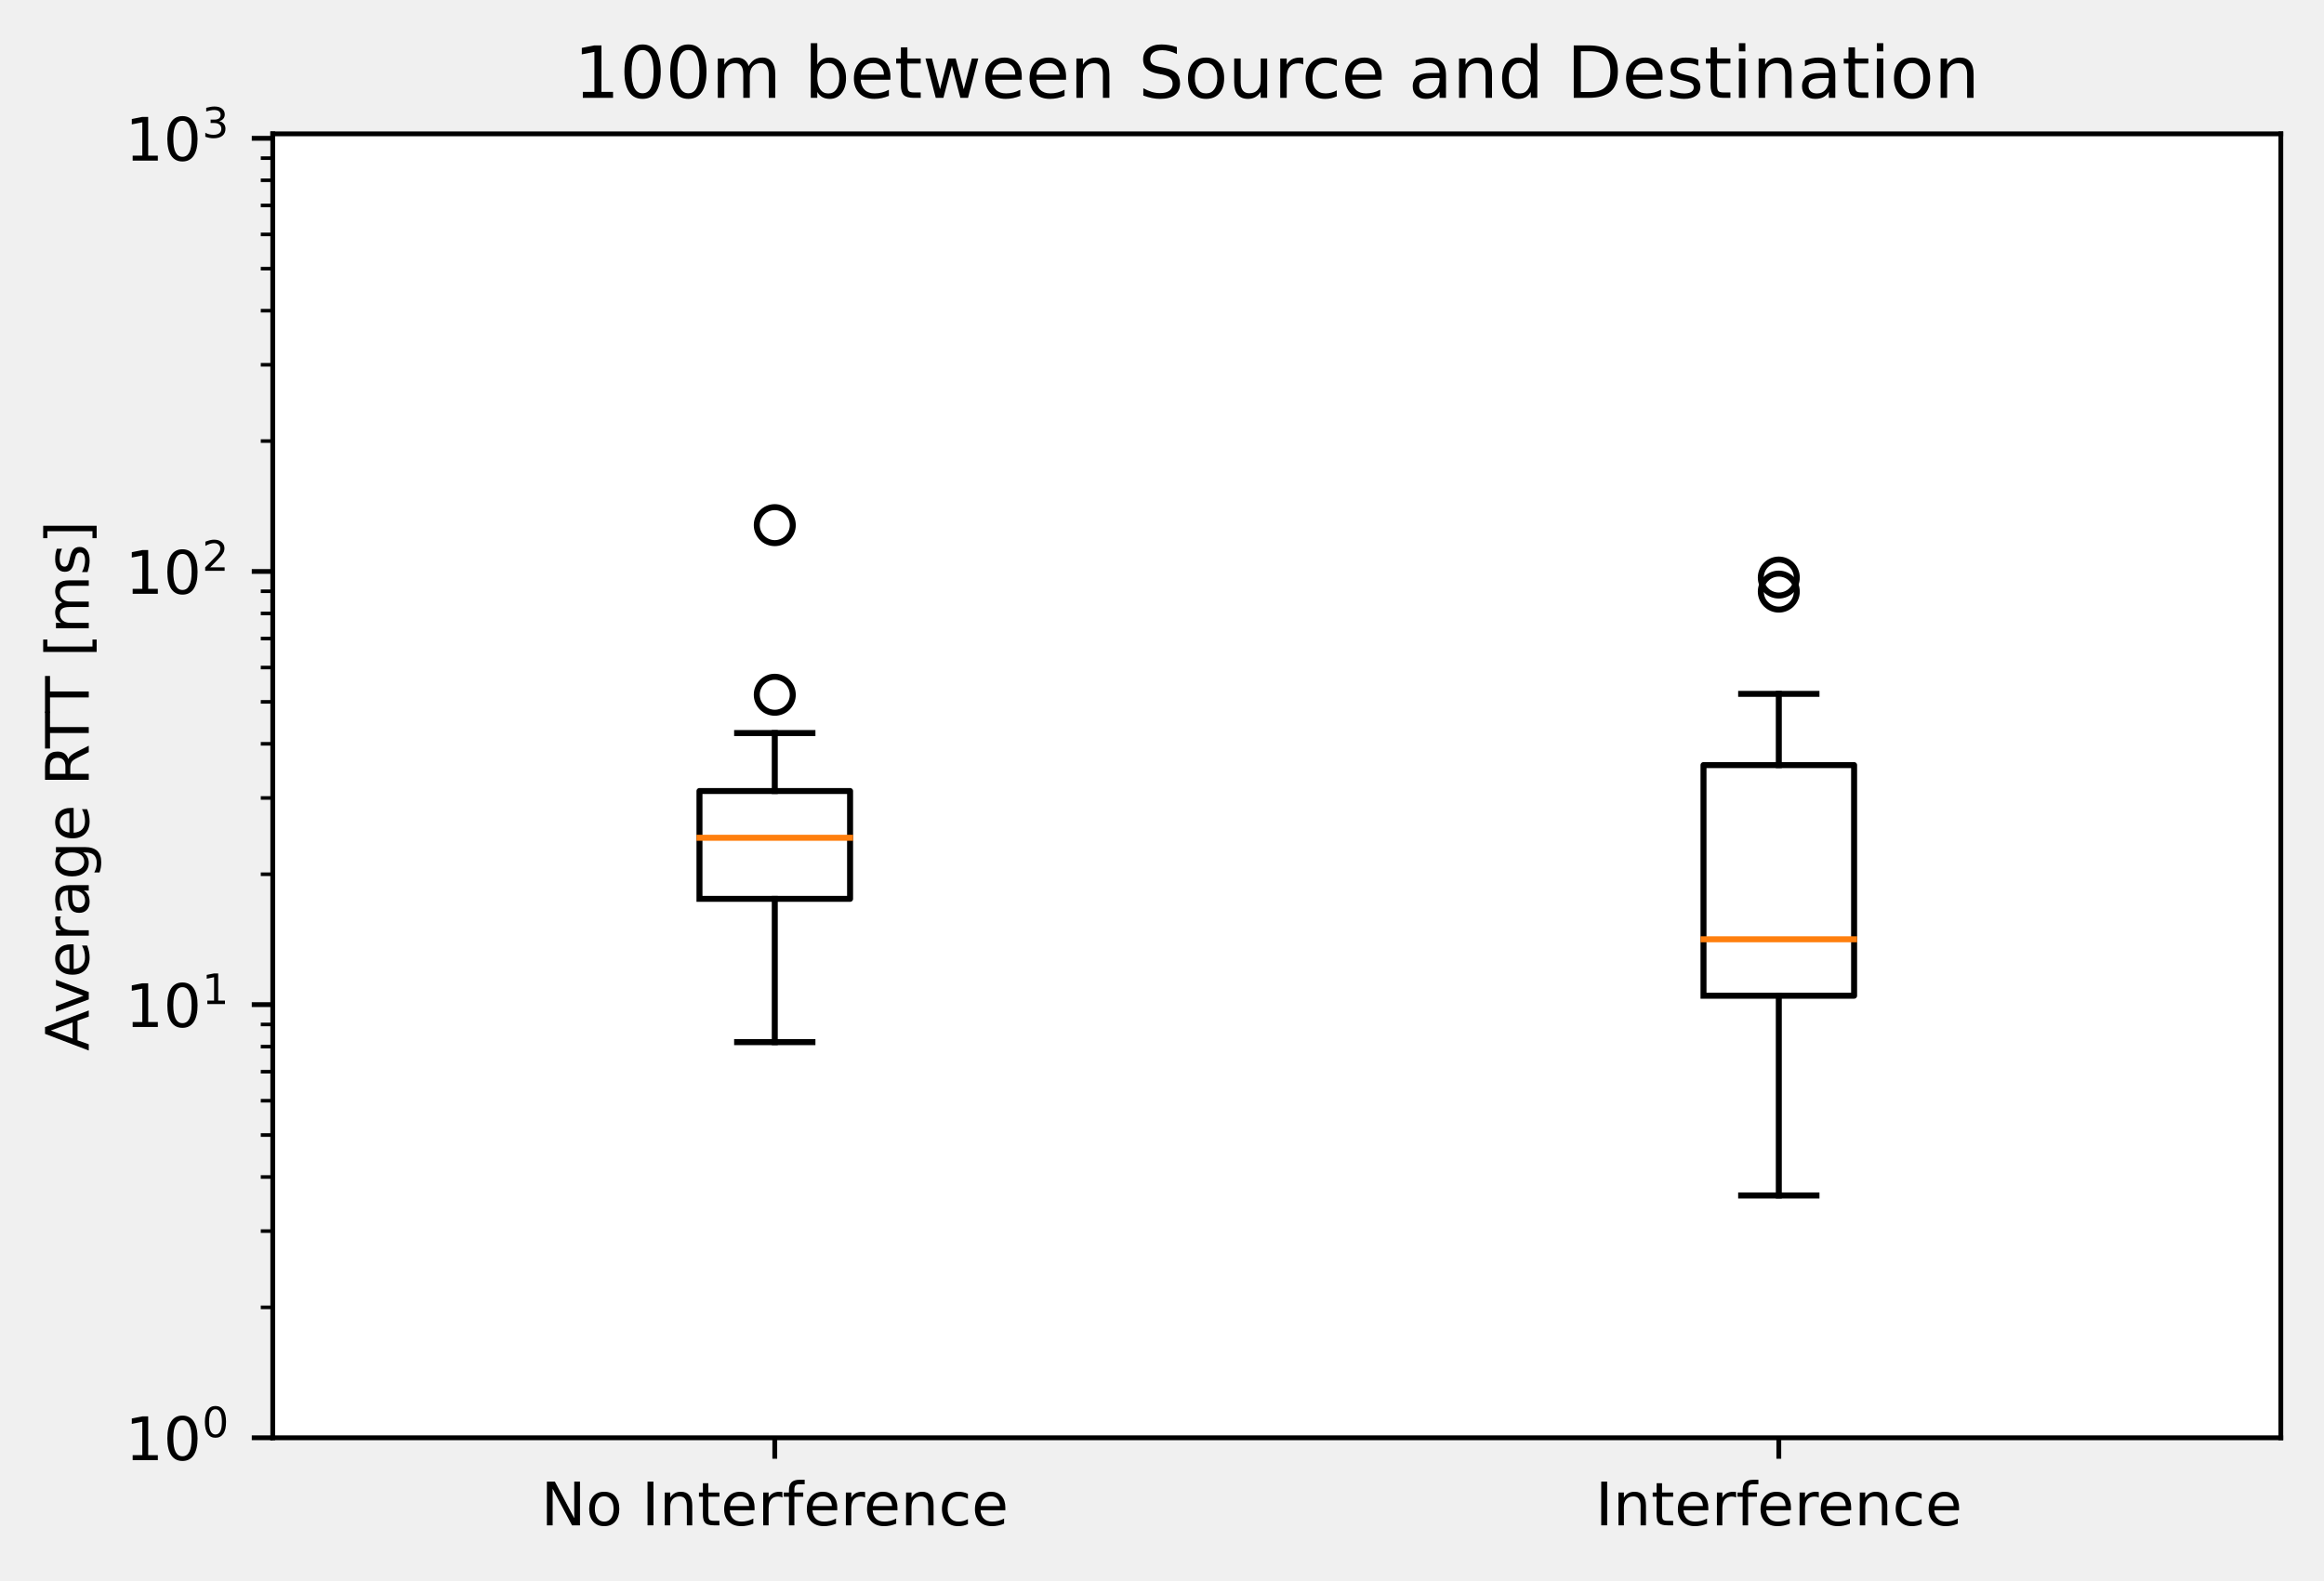
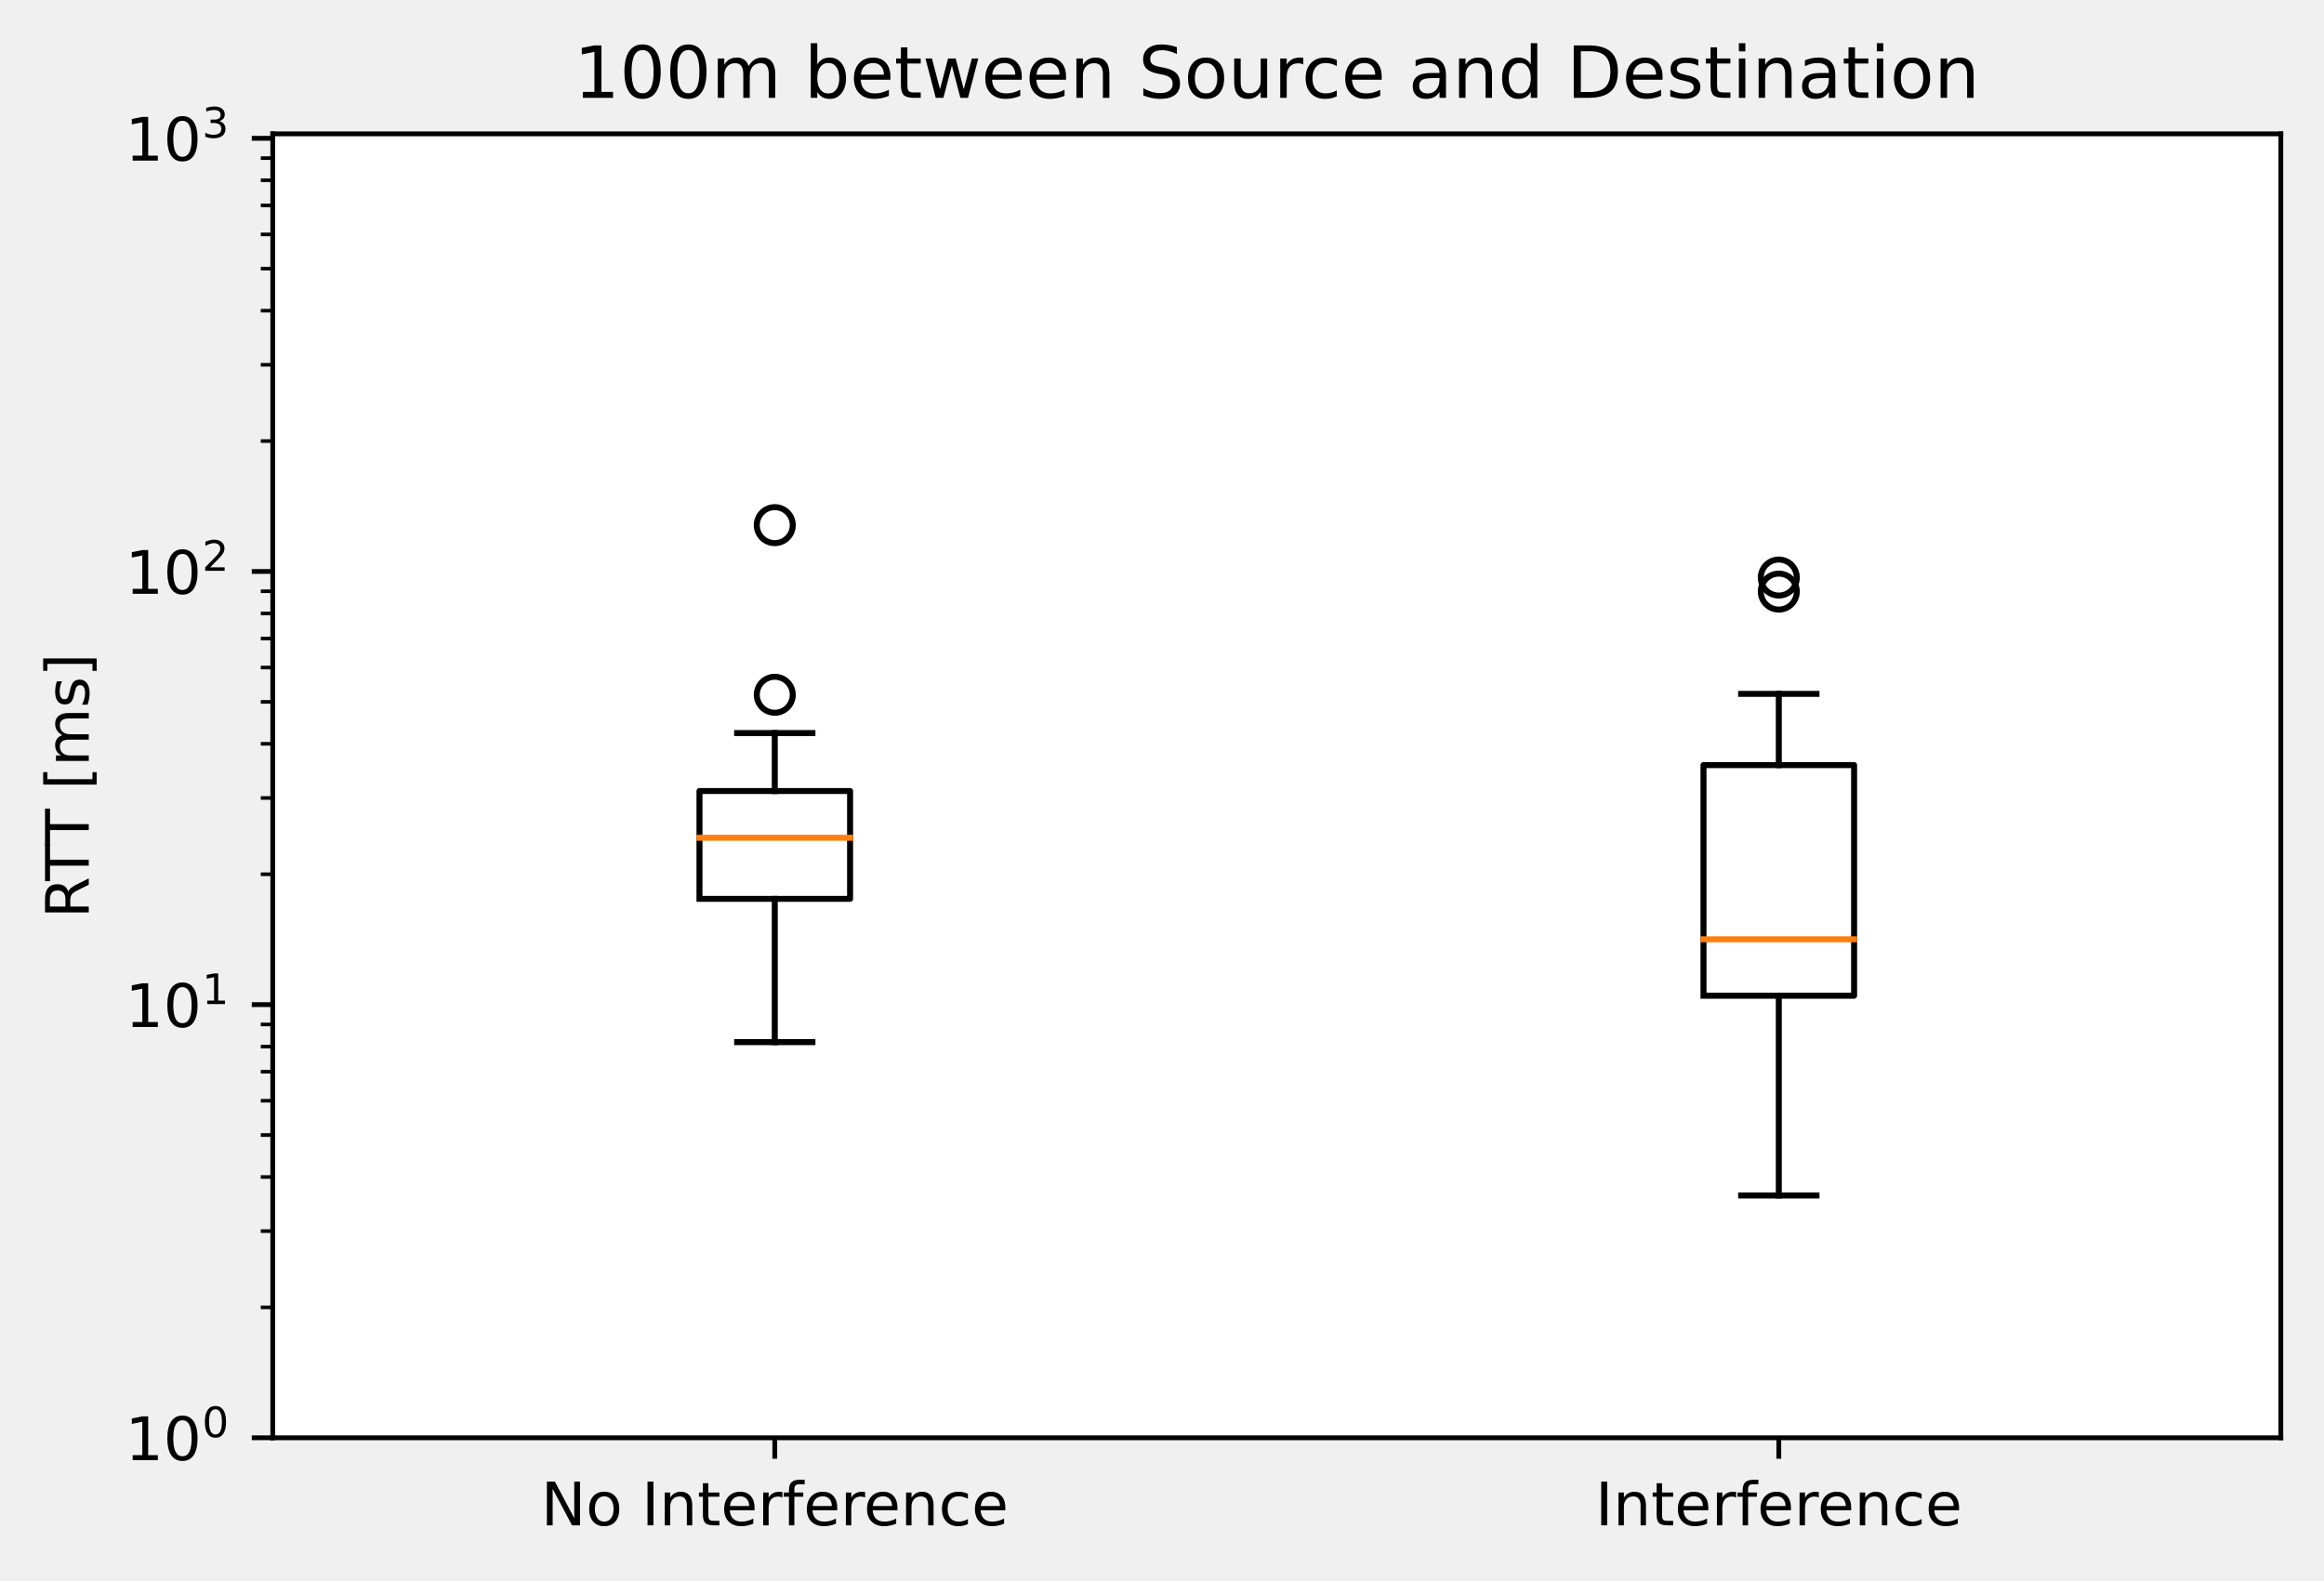
<svg xmlns="http://www.w3.org/2000/svg" xmlns:xlink="http://www.w3.org/1999/xlink" height="263.636pt" version="1.1" viewBox="0 0 387.478 263.636" width="387.478pt">
  <defs>
    <style type="text/css">*{stroke-linecap:butt;stroke-linejoin:round;}</style>
  </defs>
  <g id="figure_1">
    <g id="patch_1">
      <path d="M 0 263.636  L 387.478 263.636  L 387.478 0  L 0 0  z " style="fill:none;" />
    </g>
    <g id="axes_1">
      <g id="patch_2">
        <path d="M 45.478 239.758  L 380.278 239.758  L 380.278 22.318  L 45.478 22.318  z " style="fill:#ffffff;" />
      </g>
      <g id="matplotlib.axis_1">
        <g id="xtick_1">
          <g id="line2d_1">
            <defs>
-               <path d="M 0 0  L 0 3.5  " id="m2156661f7c" style="stroke:#000000;stroke-width:0.8;" />
+               <path d="M 0 0  L 0 3.5  " id="m35ebfcfcc1" style="stroke:#000000;stroke-width:0.8;" />
            </defs>
            <g>
-               <use style="stroke:#000000;stroke-width:0.8;" x="129.178" xlink:href="#m2156661f7c" y="239.758" />
+               <use style="stroke:#000000;stroke-width:0.8;" x="129.178" xlink:href="#m35ebfcfcc1" y="239.758" />
            </g>
          </g>
          <g id="text_1">
            <g transform="translate(90.20234 254.3566)scale(0.1 -0.1)">
              <defs>
                <path d="M 628 4666  L 1478 4666  L 3547 763  L 3547 4666  L 4159 4666  L 4159 0  L 3309 0  L 1241 3903  L 1241 0  L 628 0  L 628 4666  z " id="DejaVuSans-4e" transform="scale(0.015625)" />
                <path d="M 1959 3097  Q 1497 3097 1228 2736  Q 959 2375 959 1747  Q 959 1119 1226 758  Q 1494 397 1959 397  Q 2419 397 2687 759  Q 2956 1122 2956 1747  Q 2956 2369 2687 2733  Q 2419 3097 1959 3097  z M 1959 3584  Q 2709 3584 3137 3096  Q 3566 2609 3566 1747  Q 3566 888 3137 398  Q 2709 -91 1959 -91  Q 1206 -91 779 398  Q 353 888 353 1747  Q 353 2609 779 3096  Q 1206 3584 1959 3584  z " id="DejaVuSans-6f" transform="scale(0.015625)" />
                <path id="DejaVuSans-20" transform="scale(0.015625)" />
                <path d="M 628 4666  L 1259 4666  L 1259 0  L 628 0  L 628 4666  z " id="DejaVuSans-49" transform="scale(0.015625)" />
                <path d="M 3513 2113  L 3513 0  L 2938 0  L 2938 2094  Q 2938 2591 2744 2837  Q 2550 3084 2163 3084  Q 1697 3084 1428 2787  Q 1159 2491 1159 1978  L 1159 0  L 581 0  L 581 3500  L 1159 3500  L 1159 2956  Q 1366 3272 1645 3428  Q 1925 3584 2291 3584  Q 2894 3584 3203 3211  Q 3513 2838 3513 2113  z " id="DejaVuSans-6e" transform="scale(0.015625)" />
                <path d="M 1172 4494  L 1172 3500  L 2356 3500  L 2356 3053  L 1172 3053  L 1172 1153  Q 1172 725 1289 603  Q 1406 481 1766 481  L 2356 481  L 2356 0  L 1766 0  Q 1100 0 847 248  Q 594 497 594 1153  L 594 3053  L 172 3053  L 172 3500  L 594 3500  L 594 4494  L 1172 4494  z " id="DejaVuSans-74" transform="scale(0.015625)" />
                <path d="M 3597 1894  L 3597 1613  L 953 1613  Q 991 1019 1311 708  Q 1631 397 2203 397  Q 2534 397 2845 478  Q 3156 559 3463 722  L 3463 178  Q 3153 47 2828 -22  Q 2503 -91 2169 -91  Q 1331 -91 842 396  Q 353 884 353 1716  Q 353 2575 817 3079  Q 1281 3584 2069 3584  Q 2775 3584 3186 3129  Q 3597 2675 3597 1894  z M 3022 2063  Q 3016 2534 2758 2815  Q 2500 3097 2075 3097  Q 1594 3097 1305 2825  Q 1016 2553 972 2059  L 3022 2063  z " id="DejaVuSans-65" transform="scale(0.015625)" />
                <path d="M 2631 2963  Q 2534 3019 2420 3045  Q 2306 3072 2169 3072  Q 1681 3072 1420 2755  Q 1159 2438 1159 1844  L 1159 0  L 581 0  L 581 3500  L 1159 3500  L 1159 2956  Q 1341 3275 1631 3429  Q 1922 3584 2338 3584  Q 2397 3584 2469 3576  Q 2541 3569 2628 3553  L 2631 2963  z " id="DejaVuSans-72" transform="scale(0.015625)" />
                <path d="M 2375 4863  L 2375 4384  L 1825 4384  Q 1516 4384 1395 4259  Q 1275 4134 1275 3809  L 1275 3500  L 2222 3500  L 2222 3053  L 1275 3053  L 1275 0  L 697 0  L 697 3053  L 147 3053  L 147 3500  L 697 3500  L 697 3744  Q 697 4328 969 4595  Q 1241 4863 1831 4863  L 2375 4863  z " id="DejaVuSans-66" transform="scale(0.015625)" />
                <path d="M 3122 3366  L 3122 2828  Q 2878 2963 2633 3030  Q 2388 3097 2138 3097  Q 1578 3097 1268 2742  Q 959 2388 959 1747  Q 959 1106 1268 751  Q 1578 397 2138 397  Q 2388 397 2633 464  Q 2878 531 3122 666  L 3122 134  Q 2881 22 2623 -34  Q 2366 -91 2075 -91  Q 1284 -91 818 406  Q 353 903 353 1747  Q 353 2603 823 3093  Q 1294 3584 2113 3584  Q 2378 3584 2631 3529  Q 2884 3475 3122 3366  z " id="DejaVuSans-63" transform="scale(0.015625)" />
              </defs>
              <use xlink:href="#DejaVuSans-4e" />
              <use x="74.805" xlink:href="#DejaVuSans-6f" />
              <use x="135.986" xlink:href="#DejaVuSans-20" />
              <use x="167.773" xlink:href="#DejaVuSans-49" />
              <use x="197.266" xlink:href="#DejaVuSans-6e" />
              <use x="260.645" xlink:href="#DejaVuSans-74" />
              <use x="299.854" xlink:href="#DejaVuSans-65" />
              <use x="361.377" xlink:href="#DejaVuSans-72" />
              <use x="402.49" xlink:href="#DejaVuSans-66" />
              <use x="437.695" xlink:href="#DejaVuSans-65" />
              <use x="499.219" xlink:href="#DejaVuSans-72" />
              <use x="538.082" xlink:href="#DejaVuSans-65" />
              <use x="599.605" xlink:href="#DejaVuSans-6e" />
              <use x="662.984" xlink:href="#DejaVuSans-63" />
              <use x="717.965" xlink:href="#DejaVuSans-65" />
            </g>
          </g>
        </g>
        <g id="xtick_2">
          <g id="line2d_2">
            <g>
-               <use style="stroke:#000000;stroke-width:0.8;" x="296.578" xlink:href="#m2156661f7c" y="239.758" />
+               <use style="stroke:#000000;stroke-width:0.8;" x="296.578" xlink:href="#m35ebfcfcc1" y="239.758" />
            </g>
          </g>
          <g id="text_2">
            <g transform="translate(265.9914 254.3566)scale(0.1 -0.1)">
              <use xlink:href="#DejaVuSans-49" />
              <use x="29.492" xlink:href="#DejaVuSans-6e" />
              <use x="92.871" xlink:href="#DejaVuSans-74" />
              <use x="132.08" xlink:href="#DejaVuSans-65" />
              <use x="193.604" xlink:href="#DejaVuSans-72" />
              <use x="234.717" xlink:href="#DejaVuSans-66" />
              <use x="269.922" xlink:href="#DejaVuSans-65" />
              <use x="331.445" xlink:href="#DejaVuSans-72" />
              <use x="370.309" xlink:href="#DejaVuSans-65" />
              <use x="431.832" xlink:href="#DejaVuSans-6e" />
              <use x="495.211" xlink:href="#DejaVuSans-63" />
              <use x="550.191" xlink:href="#DejaVuSans-65" />
            </g>
          </g>
        </g>
      </g>
      <g id="matplotlib.axis_2">
        <g id="ytick_1">
          <g id="line2d_3">
            <defs>
-               <path d="M 0 0  L -3.5 0  " id="m6918855373" style="stroke:#000000;stroke-width:0.8;" />
+               <path d="M 0 0  L -3.5 0  " id="mb62727afb1" style="stroke:#000000;stroke-width:0.8;" />
            </defs>
            <g>
-               <use style="stroke:#000000;stroke-width:0.8;" x="45.478" xlink:href="#m6918855373" y="239.758" />
+               <use style="stroke:#000000;stroke-width:0.8;" x="45.478" xlink:href="#mb62727afb1" y="239.758" />
            </g>
          </g>
          <g id="text_3">
            <g transform="translate(20.87813 243.5573)scale(0.1 -0.1)">
              <defs>
                <path d="M 794 531  L 1825 531  L 1825 4091  L 703 3866  L 703 4441  L 1819 4666  L 2450 4666  L 2450 531  L 3481 531  L 3481 0  L 794 0  L 794 531  z " id="DejaVuSans-31" transform="scale(0.015625)" />
                <path d="M 2034 4250  Q 1547 4250 1301 3770  Q 1056 3291 1056 2328  Q 1056 1369 1301 889  Q 1547 409 2034 409  Q 2525 409 2770 889  Q 3016 1369 3016 2328  Q 3016 3291 2770 3770  Q 2525 4250 2034 4250  z M 2034 4750  Q 2819 4750 3233 4129  Q 3647 3509 3647 2328  Q 3647 1150 3233 529  Q 2819 -91 2034 -91  Q 1250 -91 836 529  Q 422 1150 422 2328  Q 422 3509 836 4129  Q 1250 4750 2034 4750  z " id="DejaVuSans-30" transform="scale(0.015625)" />
              </defs>
              <use transform="translate(0 0.765625)" xlink:href="#DejaVuSans-31" />
              <use transform="translate(63.62305 0.765625)" xlink:href="#DejaVuSans-30" />
              <use transform="translate(128.2031 39.04688)scale(0.7)" xlink:href="#DejaVuSans-30" />
            </g>
          </g>
        </g>
        <g id="ytick_2">
          <g id="line2d_4">
            <g>
-               <use style="stroke:#000000;stroke-width:0.8;" x="45.478" xlink:href="#m6918855373" y="167.526" />
+               <use style="stroke:#000000;stroke-width:0.8;" x="45.478" xlink:href="#mb62727afb1" y="167.526" />
            </g>
          </g>
          <g id="text_4">
            <g transform="translate(20.87813 171.3253)scale(0.1 -0.1)">
              <use transform="translate(0 0.684375)" xlink:href="#DejaVuSans-31" />
              <use transform="translate(63.62305 0.684375)" xlink:href="#DejaVuSans-30" />
              <use transform="translate(128.2031 38.96563)scale(0.7)" xlink:href="#DejaVuSans-31" />
            </g>
          </g>
        </g>
        <g id="ytick_3">
          <g id="line2d_5">
            <g>
-               <use style="stroke:#000000;stroke-width:0.8;" x="45.478" xlink:href="#m6918855373" y="95.294" />
+               <use style="stroke:#000000;stroke-width:0.8;" x="45.478" xlink:href="#mb62727afb1" y="95.294" />
            </g>
          </g>
          <g id="text_5">
            <g transform="translate(20.87813 99.09333)scale(0.1 -0.1)">
              <defs>
                <path d="M 1228 531  L 3431 531  L 3431 0  L 469 0  L 469 531  Q 828 903 1448 1529  Q 2069 2156 2228 2338  Q 2531 2678 2651 2914  Q 2772 3150 2772 3378  Q 2772 3750 2511 3984  Q 2250 4219 1831 4219  Q 1534 4219 1204 4116  Q 875 4013 500 3803  L 500 4441  Q 881 4594 1212 4672  Q 1544 4750 1819 4750  Q 2544 4750 2975 4387  Q 3406 4025 3406 3419  Q 3406 3131 3298 2873  Q 3191 2616 2906 2266  Q 2828 2175 2409 1742  Q 1991 1309 1228 531  z " id="DejaVuSans-32" transform="scale(0.015625)" />
              </defs>
              <use transform="translate(0 0.765625)" xlink:href="#DejaVuSans-31" />
              <use transform="translate(63.62305 0.765625)" xlink:href="#DejaVuSans-30" />
              <use transform="translate(128.2031 39.04688)scale(0.7)" xlink:href="#DejaVuSans-32" />
            </g>
          </g>
        </g>
        <g id="ytick_4">
          <g id="line2d_6">
            <g>
-               <use style="stroke:#000000;stroke-width:0.8;" x="45.478" xlink:href="#m6918855373" y="23.062" />
+               <use style="stroke:#000000;stroke-width:0.8;" x="45.478" xlink:href="#mb62727afb1" y="23.062" />
            </g>
          </g>
          <g id="text_6">
            <g transform="translate(20.87813 26.86133)scale(0.1 -0.1)">
              <defs>
                <path d="M 2597 2516  Q 3050 2419 3304 2112  Q 3559 1806 3559 1356  Q 3559 666 3084 287  Q 2609 -91 1734 -91  Q 1441 -91 1130 -33  Q 819 25 488 141  L 488 750  Q 750 597 1062 519  Q 1375 441 1716 441  Q 2309 441 2620 675  Q 2931 909 2931 1356  Q 2931 1769 2642 2001  Q 2353 2234 1838 2234  L 1294 2234  L 1294 2753  L 1863 2753  Q 2328 2753 2575 2939  Q 2822 3125 2822 3475  Q 2822 3834 2567 4026  Q 2313 4219 1838 4219  Q 1578 4219 1281 4162  Q 984 4106 628 3988  L 628 4550  Q 988 4650 1302 4700  Q 1616 4750 1894 4750  Q 2613 4750 3031 4423  Q 3450 4097 3450 3541  Q 3450 3153 3228 2886  Q 3006 2619 2597 2516  z " id="DejaVuSans-33" transform="scale(0.015625)" />
              </defs>
              <use transform="translate(0 0.765625)" xlink:href="#DejaVuSans-31" />
              <use transform="translate(63.62305 0.765625)" xlink:href="#DejaVuSans-30" />
              <use transform="translate(128.2031 39.04688)scale(0.7)" xlink:href="#DejaVuSans-33" />
            </g>
          </g>
        </g>
        <g id="ytick_5">
          <g id="line2d_7">
            <defs>
-               <path d="M 0 0  L -2 0  " id="mac5d3494cc" style="stroke:#000000;stroke-width:0.6;" />
+               <path d="M 0 0  L -2 0  " id="m87125c4e28" style="stroke:#000000;stroke-width:0.6;" />
            </defs>
            <g>
-               <use style="stroke:#000000;stroke-width:0.6;" x="45.478" xlink:href="#mac5d3494cc" y="218.014" />
+               <use style="stroke:#000000;stroke-width:0.6;" x="45.478" xlink:href="#m87125c4e28" y="218.014" />
            </g>
          </g>
        </g>
        <g id="ytick_6">
          <g id="line2d_8">
            <g>
-               <use style="stroke:#000000;stroke-width:0.6;" x="45.478" xlink:href="#mac5d3494cc" y="205.295" />
+               <use style="stroke:#000000;stroke-width:0.6;" x="45.478" xlink:href="#m87125c4e28" y="205.295" />
            </g>
          </g>
        </g>
        <g id="ytick_7">
          <g id="line2d_9">
            <g>
-               <use style="stroke:#000000;stroke-width:0.6;" x="45.478" xlink:href="#mac5d3494cc" y="196.27" />
+               <use style="stroke:#000000;stroke-width:0.6;" x="45.478" xlink:href="#m87125c4e28" y="196.27" />
            </g>
          </g>
        </g>
        <g id="ytick_8">
          <g id="line2d_10">
            <g>
-               <use style="stroke:#000000;stroke-width:0.6;" x="45.478" xlink:href="#mac5d3494cc" y="189.27" />
+               <use style="stroke:#000000;stroke-width:0.6;" x="45.478" xlink:href="#m87125c4e28" y="189.27" />
            </g>
          </g>
        </g>
        <g id="ytick_9">
          <g id="line2d_11">
            <g>
-               <use style="stroke:#000000;stroke-width:0.6;" x="45.478" xlink:href="#mac5d3494cc" y="183.551" />
+               <use style="stroke:#000000;stroke-width:0.6;" x="45.478" xlink:href="#m87125c4e28" y="183.551" />
            </g>
          </g>
        </g>
        <g id="ytick_10">
          <g id="line2d_12">
            <g>
-               <use style="stroke:#000000;stroke-width:0.6;" x="45.478" xlink:href="#mac5d3494cc" y="178.715" />
+               <use style="stroke:#000000;stroke-width:0.6;" x="45.478" xlink:href="#m87125c4e28" y="178.715" />
            </g>
          </g>
        </g>
        <g id="ytick_11">
          <g id="line2d_13">
            <g>
-               <use style="stroke:#000000;stroke-width:0.6;" x="45.478" xlink:href="#mac5d3494cc" y="174.526" />
+               <use style="stroke:#000000;stroke-width:0.6;" x="45.478" xlink:href="#m87125c4e28" y="174.526" />
            </g>
          </g>
        </g>
        <g id="ytick_12">
          <g id="line2d_14">
            <g>
-               <use style="stroke:#000000;stroke-width:0.6;" x="45.478" xlink:href="#mac5d3494cc" y="170.831" />
+               <use style="stroke:#000000;stroke-width:0.6;" x="45.478" xlink:href="#m87125c4e28" y="170.831" />
            </g>
          </g>
        </g>
        <g id="ytick_13">
          <g id="line2d_15">
            <g>
-               <use style="stroke:#000000;stroke-width:0.6;" x="45.478" xlink:href="#mac5d3494cc" y="145.782" />
+               <use style="stroke:#000000;stroke-width:0.6;" x="45.478" xlink:href="#m87125c4e28" y="145.782" />
            </g>
          </g>
        </g>
        <g id="ytick_14">
          <g id="line2d_16">
            <g>
-               <use style="stroke:#000000;stroke-width:0.6;" x="45.478" xlink:href="#mac5d3494cc" y="133.063" />
+               <use style="stroke:#000000;stroke-width:0.6;" x="45.478" xlink:href="#m87125c4e28" y="133.063" />
            </g>
          </g>
        </g>
        <g id="ytick_15">
          <g id="line2d_17">
            <g>
-               <use style="stroke:#000000;stroke-width:0.6;" x="45.478" xlink:href="#mac5d3494cc" y="124.038" />
+               <use style="stroke:#000000;stroke-width:0.6;" x="45.478" xlink:href="#m87125c4e28" y="124.038" />
            </g>
          </g>
        </g>
        <g id="ytick_16">
          <g id="line2d_18">
            <g>
-               <use style="stroke:#000000;stroke-width:0.6;" x="45.478" xlink:href="#mac5d3494cc" y="117.038" />
+               <use style="stroke:#000000;stroke-width:0.6;" x="45.478" xlink:href="#m87125c4e28" y="117.038" />
            </g>
          </g>
        </g>
        <g id="ytick_17">
          <g id="line2d_19">
            <g>
-               <use style="stroke:#000000;stroke-width:0.6;" x="45.478" xlink:href="#mac5d3494cc" y="111.319" />
+               <use style="stroke:#000000;stroke-width:0.6;" x="45.478" xlink:href="#m87125c4e28" y="111.319" />
            </g>
          </g>
        </g>
        <g id="ytick_18">
          <g id="line2d_20">
            <g>
-               <use style="stroke:#000000;stroke-width:0.6;" x="45.478" xlink:href="#mac5d3494cc" y="106.483" />
+               <use style="stroke:#000000;stroke-width:0.6;" x="45.478" xlink:href="#m87125c4e28" y="106.483" />
            </g>
          </g>
        </g>
        <g id="ytick_19">
          <g id="line2d_21">
            <g>
-               <use style="stroke:#000000;stroke-width:0.6;" x="45.478" xlink:href="#mac5d3494cc" y="102.294" />
+               <use style="stroke:#000000;stroke-width:0.6;" x="45.478" xlink:href="#m87125c4e28" y="102.294" />
            </g>
          </g>
        </g>
        <g id="ytick_20">
          <g id="line2d_22">
            <g>
-               <use style="stroke:#000000;stroke-width:0.6;" x="45.478" xlink:href="#mac5d3494cc" y="98.599" />
+               <use style="stroke:#000000;stroke-width:0.6;" x="45.478" xlink:href="#m87125c4e28" y="98.599" />
            </g>
          </g>
        </g>
        <g id="ytick_21">
          <g id="line2d_23">
            <g>
-               <use style="stroke:#000000;stroke-width:0.6;" x="45.478" xlink:href="#mac5d3494cc" y="73.55" />
+               <use style="stroke:#000000;stroke-width:0.6;" x="45.478" xlink:href="#m87125c4e28" y="73.55" />
            </g>
          </g>
        </g>
        <g id="ytick_22">
          <g id="line2d_24">
            <g>
-               <use style="stroke:#000000;stroke-width:0.6;" x="45.478" xlink:href="#mac5d3494cc" y="60.831" />
+               <use style="stroke:#000000;stroke-width:0.6;" x="45.478" xlink:href="#m87125c4e28" y="60.831" />
            </g>
          </g>
        </g>
        <g id="ytick_23">
          <g id="line2d_25">
            <g>
-               <use style="stroke:#000000;stroke-width:0.6;" x="45.478" xlink:href="#mac5d3494cc" y="51.806" />
+               <use style="stroke:#000000;stroke-width:0.6;" x="45.478" xlink:href="#m87125c4e28" y="51.806" />
            </g>
          </g>
        </g>
        <g id="ytick_24">
          <g id="line2d_26">
            <g>
-               <use style="stroke:#000000;stroke-width:0.6;" x="45.478" xlink:href="#mac5d3494cc" y="44.806" />
+               <use style="stroke:#000000;stroke-width:0.6;" x="45.478" xlink:href="#m87125c4e28" y="44.806" />
            </g>
          </g>
        </g>
        <g id="ytick_25">
          <g id="line2d_27">
            <g>
-               <use style="stroke:#000000;stroke-width:0.6;" x="45.478" xlink:href="#mac5d3494cc" y="39.087" />
+               <use style="stroke:#000000;stroke-width:0.6;" x="45.478" xlink:href="#m87125c4e28" y="39.087" />
            </g>
          </g>
        </g>
        <g id="ytick_26">
          <g id="line2d_28">
            <g>
-               <use style="stroke:#000000;stroke-width:0.6;" x="45.478" xlink:href="#mac5d3494cc" y="34.251" />
+               <use style="stroke:#000000;stroke-width:0.6;" x="45.478" xlink:href="#m87125c4e28" y="34.251" />
            </g>
          </g>
        </g>
        <g id="ytick_27">
          <g id="line2d_29">
            <g>
-               <use style="stroke:#000000;stroke-width:0.6;" x="45.478" xlink:href="#mac5d3494cc" y="30.062" />
+               <use style="stroke:#000000;stroke-width:0.6;" x="45.478" xlink:href="#m87125c4e28" y="30.062" />
            </g>
          </g>
        </g>
        <g id="ytick_28">
          <g id="line2d_30">
            <g>
-               <use style="stroke:#000000;stroke-width:0.6;" x="45.478" xlink:href="#mac5d3494cc" y="26.367" />
+               <use style="stroke:#000000;stroke-width:0.6;" x="45.478" xlink:href="#m87125c4e28" y="26.367" />
            </g>
          </g>
        </g>
        <g id="text_7">
-           <g transform="translate(14.79844 175.2577)rotate(-90)scale(0.1 -0.1)">
+           <g transform="translate(14.79844 153.1358)rotate(-90)scale(0.1 -0.1)">
            <defs>
-               <path d="M 2188 4044  L 1331 1722  L 3047 1722  L 2188 4044  z M 1831 4666  L 2547 4666  L 4325 0  L 3669 0  L 3244 1197  L 1141 1197  L 716 0  L 50 0  L 1831 4666  z " id="DejaVuSans-41" transform="scale(0.015625)" />
-               <path d="M 191 3500  L 800 3500  L 1894 563  L 2988 3500  L 3597 3500  L 2284 0  L 1503 0  L 191 3500  z " id="DejaVuSans-76" transform="scale(0.015625)" />
-               <path d="M 2194 1759  Q 1497 1759 1228 1600  Q 959 1441 959 1056  Q 959 750 1161 570  Q 1363 391 1709 391  Q 2188 391 2477 730  Q 2766 1069 2766 1631  L 2766 1759  L 2194 1759  z M 3341 1997  L 3341 0  L 2766 0  L 2766 531  Q 2569 213 2275 61  Q 1981 -91 1556 -91  Q 1019 -91 701 211  Q 384 513 384 1019  Q 384 1609 779 1909  Q 1175 2209 1959 2209  L 2766 2209  L 2766 2266  Q 2766 2663 2505 2880  Q 2244 3097 1772 3097  Q 1472 3097 1187 3025  Q 903 2953 641 2809  L 641 3341  Q 956 3463 1253 3523  Q 1550 3584 1831 3584  Q 2591 3584 2966 3190  Q 3341 2797 3341 1997  z " id="DejaVuSans-61" transform="scale(0.015625)" />
-               <path d="M 2906 1791  Q 2906 2416 2648 2759  Q 2391 3103 1925 3103  Q 1463 3103 1205 2759  Q 947 2416 947 1791  Q 947 1169 1205 825  Q 1463 481 1925 481  Q 2391 481 2648 825  Q 2906 1169 2906 1791  z M 3481 434  Q 3481 -459 3084 -895  Q 2688 -1331 1869 -1331  Q 1566 -1331 1297 -1286  Q 1028 -1241 775 -1147  L 775 -588  Q 1028 -725 1275 -790  Q 1522 -856 1778 -856  Q 2344 -856 2625 -561  Q 2906 -266 2906 331  L 2906 616  Q 2728 306 2450 153  Q 2172 0 1784 0  Q 1141 0 747 490  Q 353 981 353 1791  Q 353 2603 747 3093  Q 1141 3584 1784 3584  Q 2172 3584 2450 3431  Q 2728 3278 2906 2969  L 2906 3500  L 3481 3500  L 3481 434  z " id="DejaVuSans-67" transform="scale(0.015625)" />
              <path d="M 2841 2188  Q 3044 2119 3236 1894  Q 3428 1669 3622 1275  L 4263 0  L 3584 0  L 2988 1197  Q 2756 1666 2539 1819  Q 2322 1972 1947 1972  L 1259 1972  L 1259 0  L 628 0  L 628 4666  L 2053 4666  Q 2853 4666 3247 4331  Q 3641 3997 3641 3322  Q 3641 2881 3436 2590  Q 3231 2300 2841 2188  z M 1259 4147  L 1259 2491  L 2053 2491  Q 2509 2491 2742 2702  Q 2975 2913 2975 3322  Q 2975 3731 2742 3939  Q 2509 4147 2053 4147  L 1259 4147  z " id="DejaVuSans-52" transform="scale(0.015625)" />
              <path d="M -19 4666  L 3928 4666  L 3928 4134  L 2272 4134  L 2272 0  L 1638 0  L 1638 4134  L -19 4134  L -19 4666  z " id="DejaVuSans-54" transform="scale(0.015625)" />
              <path d="M 550 4863  L 1875 4863  L 1875 4416  L 1125 4416  L 1125 -397  L 1875 -397  L 1875 -844  L 550 -844  L 550 4863  z " id="DejaVuSans-5b" transform="scale(0.015625)" />
              <path d="M 3328 2828  Q 3544 3216 3844 3400  Q 4144 3584 4550 3584  Q 5097 3584 5394 3201  Q 5691 2819 5691 2113  L 5691 0  L 5113 0  L 5113 2094  Q 5113 2597 4934 2840  Q 4756 3084 4391 3084  Q 3944 3084 3684 2787  Q 3425 2491 3425 1978  L 3425 0  L 2847 0  L 2847 2094  Q 2847 2600 2669 2842  Q 2491 3084 2119 3084  Q 1678 3084 1418 2786  Q 1159 2488 1159 1978  L 1159 0  L 581 0  L 581 3500  L 1159 3500  L 1159 2956  Q 1356 3278 1631 3431  Q 1906 3584 2284 3584  Q 2666 3584 2933 3390  Q 3200 3197 3328 2828  z " id="DejaVuSans-6d" transform="scale(0.015625)" />
              <path d="M 2834 3397  L 2834 2853  Q 2591 2978 2328 3040  Q 2066 3103 1784 3103  Q 1356 3103 1142 2972  Q 928 2841 928 2578  Q 928 2378 1081 2264  Q 1234 2150 1697 2047  L 1894 2003  Q 2506 1872 2764 1633  Q 3022 1394 3022 966  Q 3022 478 2636 193  Q 2250 -91 1575 -91  Q 1294 -91 989 -36  Q 684 19 347 128  L 347 722  Q 666 556 975 473  Q 1284 391 1588 391  Q 1994 391 2212 530  Q 2431 669 2431 922  Q 2431 1156 2273 1281  Q 2116 1406 1581 1522  L 1381 1569  Q 847 1681 609 1914  Q 372 2147 372 2553  Q 372 3047 722 3315  Q 1072 3584 1716 3584  Q 2034 3584 2315 3537  Q 2597 3491 2834 3397  z " id="DejaVuSans-73" transform="scale(0.015625)" />
              <path d="M 1947 4863  L 1947 -844  L 622 -844  L 622 -397  L 1369 -397  L 1369 4416  L 622 4416  L 622 4863  L 1947 4863  z " id="DejaVuSans-5d" transform="scale(0.015625)" />
            </defs>
-             <use xlink:href="#DejaVuSans-41" />
-             <use x="62.533" xlink:href="#DejaVuSans-76" />
-             <use x="121.713" xlink:href="#DejaVuSans-65" />
-             <use x="183.236" xlink:href="#DejaVuSans-72" />
-             <use x="224.35" xlink:href="#DejaVuSans-61" />
-             <use x="285.629" xlink:href="#DejaVuSans-67" />
-             <use x="349.105" xlink:href="#DejaVuSans-65" />
-             <use x="410.629" xlink:href="#DejaVuSans-20" />
-             <use x="442.416" xlink:href="#DejaVuSans-52" />
-             <use x="504.648" xlink:href="#DejaVuSans-54" />
-             <use x="563.982" xlink:href="#DejaVuSans-54" />
-             <use x="625.066" xlink:href="#DejaVuSans-20" />
-             <use x="656.854" xlink:href="#DejaVuSans-5b" />
-             <use x="695.867" xlink:href="#DejaVuSans-6d" />
-             <use x="793.279" xlink:href="#DejaVuSans-73" />
-             <use x="845.379" xlink:href="#DejaVuSans-5d" />
+             <use xlink:href="#DejaVuSans-52" />
+             <use x="62.232" xlink:href="#DejaVuSans-54" />
+             <use x="121.566" xlink:href="#DejaVuSans-54" />
+             <use x="182.65" xlink:href="#DejaVuSans-20" />
+             <use x="214.438" xlink:href="#DejaVuSans-5b" />
+             <use x="253.451" xlink:href="#DejaVuSans-6d" />
+             <use x="350.863" xlink:href="#DejaVuSans-73" />
+             <use x="402.963" xlink:href="#DejaVuSans-5d" />
          </g>
        </g>
      </g>
      <g id="line2d_31">
-         <path clip-path="url(#pe074bfd436)" d="M 116.623 149.887  L 141.733 149.887  L 141.733 131.908  L 116.623 131.908  L 116.623 149.887  " style="fill:none;stroke:#000000;stroke-linecap:square;" />
+         <path clip-path="url(#p8f9cefed18)" d="M 116.623 149.887  L 141.733 149.887  L 141.733 131.908  L 116.623 131.908  L 116.623 149.887  " style="fill:none;stroke:#000000;stroke-linecap:square;" />
      </g>
      <g id="line2d_32">
-         <path clip-path="url(#pe074bfd436)" d="M 129.178 149.887  L 129.178 173.782  " style="fill:none;stroke:#000000;stroke-linecap:square;" />
+         <path clip-path="url(#p8f9cefed18)" d="M 129.178 149.887  L 129.178 173.782  " style="fill:none;stroke:#000000;stroke-linecap:square;" />
      </g>
      <g id="line2d_33">
-         <path clip-path="url(#pe074bfd436)" d="M 129.178 131.908  L 129.178 122.244  " style="fill:none;stroke:#000000;stroke-linecap:square;" />
+         <path clip-path="url(#p8f9cefed18)" d="M 129.178 131.908  L 129.178 122.244  " style="fill:none;stroke:#000000;stroke-linecap:square;" />
      </g>
      <g id="line2d_34">
-         <path clip-path="url(#pe074bfd436)" d="M 122.901 173.782  L 135.456 173.782  " style="fill:none;stroke:#000000;stroke-linecap:square;" />
+         <path clip-path="url(#p8f9cefed18)" d="M 122.901 173.782  L 135.456 173.782  " style="fill:none;stroke:#000000;stroke-linecap:square;" />
      </g>
      <g id="line2d_35">
-         <path clip-path="url(#pe074bfd436)" d="M 122.901 122.244  L 135.456 122.244  " style="fill:none;stroke:#000000;stroke-linecap:square;" />
+         <path clip-path="url(#p8f9cefed18)" d="M 122.901 122.244  L 135.456 122.244  " style="fill:none;stroke:#000000;stroke-linecap:square;" />
      </g>
      <g id="line2d_36">
        <defs>
-           <path d="M 0 3  C 0.796 3 1.559 2.684 2.121 2.121  C 2.684 1.559 3 0.796 3 0  C 3 -0.796 2.684 -1.559 2.121 -2.121  C 1.559 -2.684 0.796 -3 0 -3  C -0.796 -3 -1.559 -2.684 -2.121 -2.121  C -2.684 -1.559 -3 -0.796 -3 0  C -3 0.796 -2.684 1.559 -2.121 2.121  C -1.559 2.684 -0.796 3 0 3  z " id="m45aa4915a2" style="stroke:#000000;" />
+           <path d="M 0 3  C 0.796 3 1.559 2.684 2.121 2.121  C 2.684 1.559 3 0.796 3 0  C 3 -0.796 2.684 -1.559 2.121 -2.121  C 1.559 -2.684 0.796 -3 0 -3  C -0.796 -3 -1.559 -2.684 -2.121 -2.121  C -2.684 -1.559 -3 -0.796 -3 0  C -3 0.796 -2.684 1.559 -2.121 2.121  C -1.559 2.684 -0.796 3 0 3  z " id="m56a93fe92f" style="stroke:#000000;" />
        </defs>
-         <g clip-path="url(#pe074bfd436)">
-           <use style="fill-opacity:0;stroke:#000000;" x="129.178" xlink:href="#m45aa4915a2" y="87.57" />
-           <use style="fill-opacity:0;stroke:#000000;" x="129.178" xlink:href="#m45aa4915a2" y="115.855" />
+         <g clip-path="url(#p8f9cefed18)">
+           <use style="fill-opacity:0;stroke:#000000;" x="129.178" xlink:href="#m56a93fe92f" y="87.57" />
+           <use style="fill-opacity:0;stroke:#000000;" x="129.178" xlink:href="#m56a93fe92f" y="115.855" />
        </g>
      </g>
      <g id="line2d_37">
-         <path clip-path="url(#pe074bfd436)" d="M 284.023 166.039  L 309.133 166.039  L 309.133 127.584  L 284.023 127.584  L 284.023 166.039  " style="fill:none;stroke:#000000;stroke-linecap:square;" />
+         <path clip-path="url(#p8f9cefed18)" d="M 284.023 166.039  L 309.133 166.039  L 309.133 127.584  L 284.023 127.584  L 284.023 166.039  " style="fill:none;stroke:#000000;stroke-linecap:square;" />
      </g>
      <g id="line2d_38">
-         <path clip-path="url(#pe074bfd436)" d="M 296.578 166.039  L 296.578 199.358  " style="fill:none;stroke:#000000;stroke-linecap:square;" />
+         <path clip-path="url(#p8f9cefed18)" d="M 296.578 166.039  L 296.578 199.358  " style="fill:none;stroke:#000000;stroke-linecap:square;" />
      </g>
      <g id="line2d_39">
-         <path clip-path="url(#pe074bfd436)" d="M 296.578 127.584  L 296.578 115.705  " style="fill:none;stroke:#000000;stroke-linecap:square;" />
+         <path clip-path="url(#p8f9cefed18)" d="M 296.578 127.584  L 296.578 115.705  " style="fill:none;stroke:#000000;stroke-linecap:square;" />
      </g>
      <g id="line2d_40">
-         <path clip-path="url(#pe074bfd436)" d="M 290.301 199.358  L 302.856 199.358  " style="fill:none;stroke:#000000;stroke-linecap:square;" />
+         <path clip-path="url(#p8f9cefed18)" d="M 290.301 199.358  L 302.856 199.358  " style="fill:none;stroke:#000000;stroke-linecap:square;" />
      </g>
      <g id="line2d_41">
-         <path clip-path="url(#pe074bfd436)" d="M 290.301 115.705  L 302.856 115.705  " style="fill:none;stroke:#000000;stroke-linecap:square;" />
+         <path clip-path="url(#p8f9cefed18)" d="M 290.301 115.705  L 302.856 115.705  " style="fill:none;stroke:#000000;stroke-linecap:square;" />
      </g>
      <g id="line2d_42">
-         <g clip-path="url(#pe074bfd436)">
-           <use style="fill-opacity:0;stroke:#000000;" x="296.578" xlink:href="#m45aa4915a2" y="98.653" />
-           <use style="fill-opacity:0;stroke:#000000;" x="296.578" xlink:href="#m45aa4915a2" y="96.31" />
+         <g clip-path="url(#p8f9cefed18)">
+           <use style="fill-opacity:0;stroke:#000000;" x="296.578" xlink:href="#m56a93fe92f" y="98.653" />
+           <use style="fill-opacity:0;stroke:#000000;" x="296.578" xlink:href="#m56a93fe92f" y="96.31" />
        </g>
      </g>
      <g id="line2d_43">
-         <path clip-path="url(#pe074bfd436)" d="M 116.623 139.707  L 141.733 139.707  " style="fill:none;stroke:#ff7f0e;stroke-linecap:square;" />
+         <path clip-path="url(#p8f9cefed18)" d="M 116.623 139.707  L 141.733 139.707  " style="fill:none;stroke:#ff7f0e;stroke-linecap:square;" />
      </g>
      <g id="line2d_44">
-         <path clip-path="url(#pe074bfd436)" d="M 284.023 156.628  L 309.133 156.628  " style="fill:none;stroke:#ff7f0e;stroke-linecap:square;" />
+         <path clip-path="url(#p8f9cefed18)" d="M 284.023 156.628  L 309.133 156.628  " style="fill:none;stroke:#ff7f0e;stroke-linecap:square;" />
      </g>
      <g id="patch_3">
        <path d="M 45.478 239.758  L 45.478 22.318  " style="fill:none;stroke:#000000;stroke-linecap:square;stroke-linejoin:miter;stroke-width:0.8;" />
      </g>
      <g id="patch_4">
        <path d="M 380.278 239.758  L 380.278 22.318  " style="fill:none;stroke:#000000;stroke-linecap:square;stroke-linejoin:miter;stroke-width:0.8;" />
      </g>
      <g id="patch_5">
        <path d="M 45.478 239.758  L 380.278 239.758  " style="fill:none;stroke:#000000;stroke-linecap:square;stroke-linejoin:miter;stroke-width:0.8;" />
      </g>
      <g id="patch_6">
        <path d="M 45.478 22.318  L 380.278 22.318  " style="fill:none;stroke:#000000;stroke-linecap:square;stroke-linejoin:miter;stroke-width:0.8;" />
      </g>
      <g id="text_8">
        <g transform="translate(95.685 16.31812)scale(0.12 -0.12)">
          <defs>
            <path d="M 3116 1747  Q 3116 2381 2855 2742  Q 2594 3103 2138 3103  Q 1681 3103 1420 2742  Q 1159 2381 1159 1747  Q 1159 1113 1420 752  Q 1681 391 2138 391  Q 2594 391 2855 752  Q 3116 1113 3116 1747  z M 1159 2969  Q 1341 3281 1617 3432  Q 1894 3584 2278 3584  Q 2916 3584 3314 3078  Q 3713 2572 3713 1747  Q 3713 922 3314 415  Q 2916 -91 2278 -91  Q 1894 -91 1617 61  Q 1341 213 1159 525  L 1159 0  L 581 0  L 581 4863  L 1159 4863  L 1159 2969  z " id="DejaVuSans-62" transform="scale(0.015625)" />
            <path d="M 269 3500  L 844 3500  L 1563 769  L 2278 3500  L 2956 3500  L 3675 769  L 4391 3500  L 4966 3500  L 4050 0  L 3372 0  L 2619 2869  L 1863 0  L 1184 0  L 269 3500  z " id="DejaVuSans-77" transform="scale(0.015625)" />
            <path d="M 3425 4513  L 3425 3897  Q 3066 4069 2747 4153  Q 2428 4238 2131 4238  Q 1616 4238 1336 4038  Q 1056 3838 1056 3469  Q 1056 3159 1242 3001  Q 1428 2844 1947 2747  L 2328 2669  Q 3034 2534 3370 2195  Q 3706 1856 3706 1288  Q 3706 609 3251 259  Q 2797 -91 1919 -91  Q 1588 -91 1214 -16  Q 841 59 441 206  L 441 856  Q 825 641 1194 531  Q 1563 422 1919 422  Q 2459 422 2753 634  Q 3047 847 3047 1241  Q 3047 1584 2836 1778  Q 2625 1972 2144 2069  L 1759 2144  Q 1053 2284 737 2584  Q 422 2884 422 3419  Q 422 4038 858 4394  Q 1294 4750 2059 4750  Q 2388 4750 2728 4690  Q 3069 4631 3425 4513  z " id="DejaVuSans-53" transform="scale(0.015625)" />
            <path d="M 544 1381  L 544 3500  L 1119 3500  L 1119 1403  Q 1119 906 1312 657  Q 1506 409 1894 409  Q 2359 409 2629 706  Q 2900 1003 2900 1516  L 2900 3500  L 3475 3500  L 3475 0  L 2900 0  L 2900 538  Q 2691 219 2414 64  Q 2138 -91 1772 -91  Q 1169 -91 856 284  Q 544 659 544 1381  z M 1991 3584  L 1991 3584  z " id="DejaVuSans-75" transform="scale(0.015625)" />
+             <path d="M 2194 1759  Q 1497 1759 1228 1600  Q 959 1441 959 1056  Q 959 750 1161 570  Q 1363 391 1709 391  Q 2188 391 2477 730  Q 2766 1069 2766 1631  L 2766 1759  L 2194 1759  z M 3341 1997  L 3341 0  L 2766 0  L 2766 531  Q 2569 213 2275 61  Q 1981 -91 1556 -91  Q 1019 -91 701 211  Q 384 513 384 1019  Q 384 1609 779 1909  Q 1175 2209 1959 2209  L 2766 2209  L 2766 2266  Q 2766 2663 2505 2880  Q 2244 3097 1772 3097  Q 1472 3097 1187 3025  Q 903 2953 641 2809  L 641 3341  Q 956 3463 1253 3523  Q 1550 3584 1831 3584  Q 2591 3584 2966 3190  Q 3341 2797 3341 1997  z " id="DejaVuSans-61" transform="scale(0.015625)" />
            <path d="M 2906 2969  L 2906 4863  L 3481 4863  L 3481 0  L 2906 0  L 2906 525  Q 2725 213 2448 61  Q 2172 -91 1784 -91  Q 1150 -91 751 415  Q 353 922 353 1747  Q 353 2572 751 3078  Q 1150 3584 1784 3584  Q 2172 3584 2448 3432  Q 2725 3281 2906 2969  z M 947 1747  Q 947 1113 1208 752  Q 1469 391 1925 391  Q 2381 391 2643 752  Q 2906 1113 2906 1747  Q 2906 2381 2643 2742  Q 2381 3103 1925 3103  Q 1469 3103 1208 2742  Q 947 2381 947 1747  z " id="DejaVuSans-64" transform="scale(0.015625)" />
            <path d="M 1259 4147  L 1259 519  L 2022 519  Q 2988 519 3436 956  Q 3884 1394 3884 2338  Q 3884 3275 3436 3711  Q 2988 4147 2022 4147  L 1259 4147  z M 628 4666  L 1925 4666  Q 3281 4666 3915 4102  Q 4550 3538 4550 2338  Q 4550 1131 3912 565  Q 3275 0 1925 0  L 628 0  L 628 4666  z " id="DejaVuSans-44" transform="scale(0.015625)" />
            <path d="M 603 3500  L 1178 3500  L 1178 0  L 603 0  L 603 3500  z M 603 4863  L 1178 4863  L 1178 4134  L 603 4134  L 603 4863  z " id="DejaVuSans-69" transform="scale(0.015625)" />
          </defs>
          <use xlink:href="#DejaVuSans-31" />
          <use x="63.623" xlink:href="#DejaVuSans-30" />
          <use x="127.246" xlink:href="#DejaVuSans-30" />
          <use x="190.869" xlink:href="#DejaVuSans-6d" />
          <use x="288.281" xlink:href="#DejaVuSans-20" />
          <use x="320.068" xlink:href="#DejaVuSans-62" />
          <use x="383.545" xlink:href="#DejaVuSans-65" />
          <use x="445.068" xlink:href="#DejaVuSans-74" />
          <use x="484.277" xlink:href="#DejaVuSans-77" />
          <use x="566.064" xlink:href="#DejaVuSans-65" />
          <use x="627.588" xlink:href="#DejaVuSans-65" />
          <use x="689.111" xlink:href="#DejaVuSans-6e" />
          <use x="752.49" xlink:href="#DejaVuSans-20" />
          <use x="784.277" xlink:href="#DejaVuSans-53" />
          <use x="847.754" xlink:href="#DejaVuSans-6f" />
          <use x="908.936" xlink:href="#DejaVuSans-75" />
          <use x="972.314" xlink:href="#DejaVuSans-72" />
          <use x="1011.178" xlink:href="#DejaVuSans-63" />
          <use x="1066.158" xlink:href="#DejaVuSans-65" />
          <use x="1127.682" xlink:href="#DejaVuSans-20" />
          <use x="1159.469" xlink:href="#DejaVuSans-61" />
          <use x="1220.748" xlink:href="#DejaVuSans-6e" />
          <use x="1284.127" xlink:href="#DejaVuSans-64" />
          <use x="1347.604" xlink:href="#DejaVuSans-20" />
          <use x="1379.391" xlink:href="#DejaVuSans-44" />
          <use x="1456.393" xlink:href="#DejaVuSans-65" />
          <use x="1517.916" xlink:href="#DejaVuSans-73" />
          <use x="1570.016" xlink:href="#DejaVuSans-74" />
          <use x="1609.225" xlink:href="#DejaVuSans-69" />
          <use x="1637.008" xlink:href="#DejaVuSans-6e" />
          <use x="1700.387" xlink:href="#DejaVuSans-61" />
          <use x="1761.666" xlink:href="#DejaVuSans-74" />
          <use x="1800.875" xlink:href="#DejaVuSans-69" />
          <use x="1828.658" xlink:href="#DejaVuSans-6f" />
          <use x="1889.84" xlink:href="#DejaVuSans-6e" />
        </g>
      </g>
    </g>
  </g>
  <defs>
-     <clipPath id="pe074bfd436">
+     <clipPath id="p8f9cefed18">
      <rect height="217.44" width="334.8" x="45.478" y="22.318" />
    </clipPath>
  </defs>
</svg>
